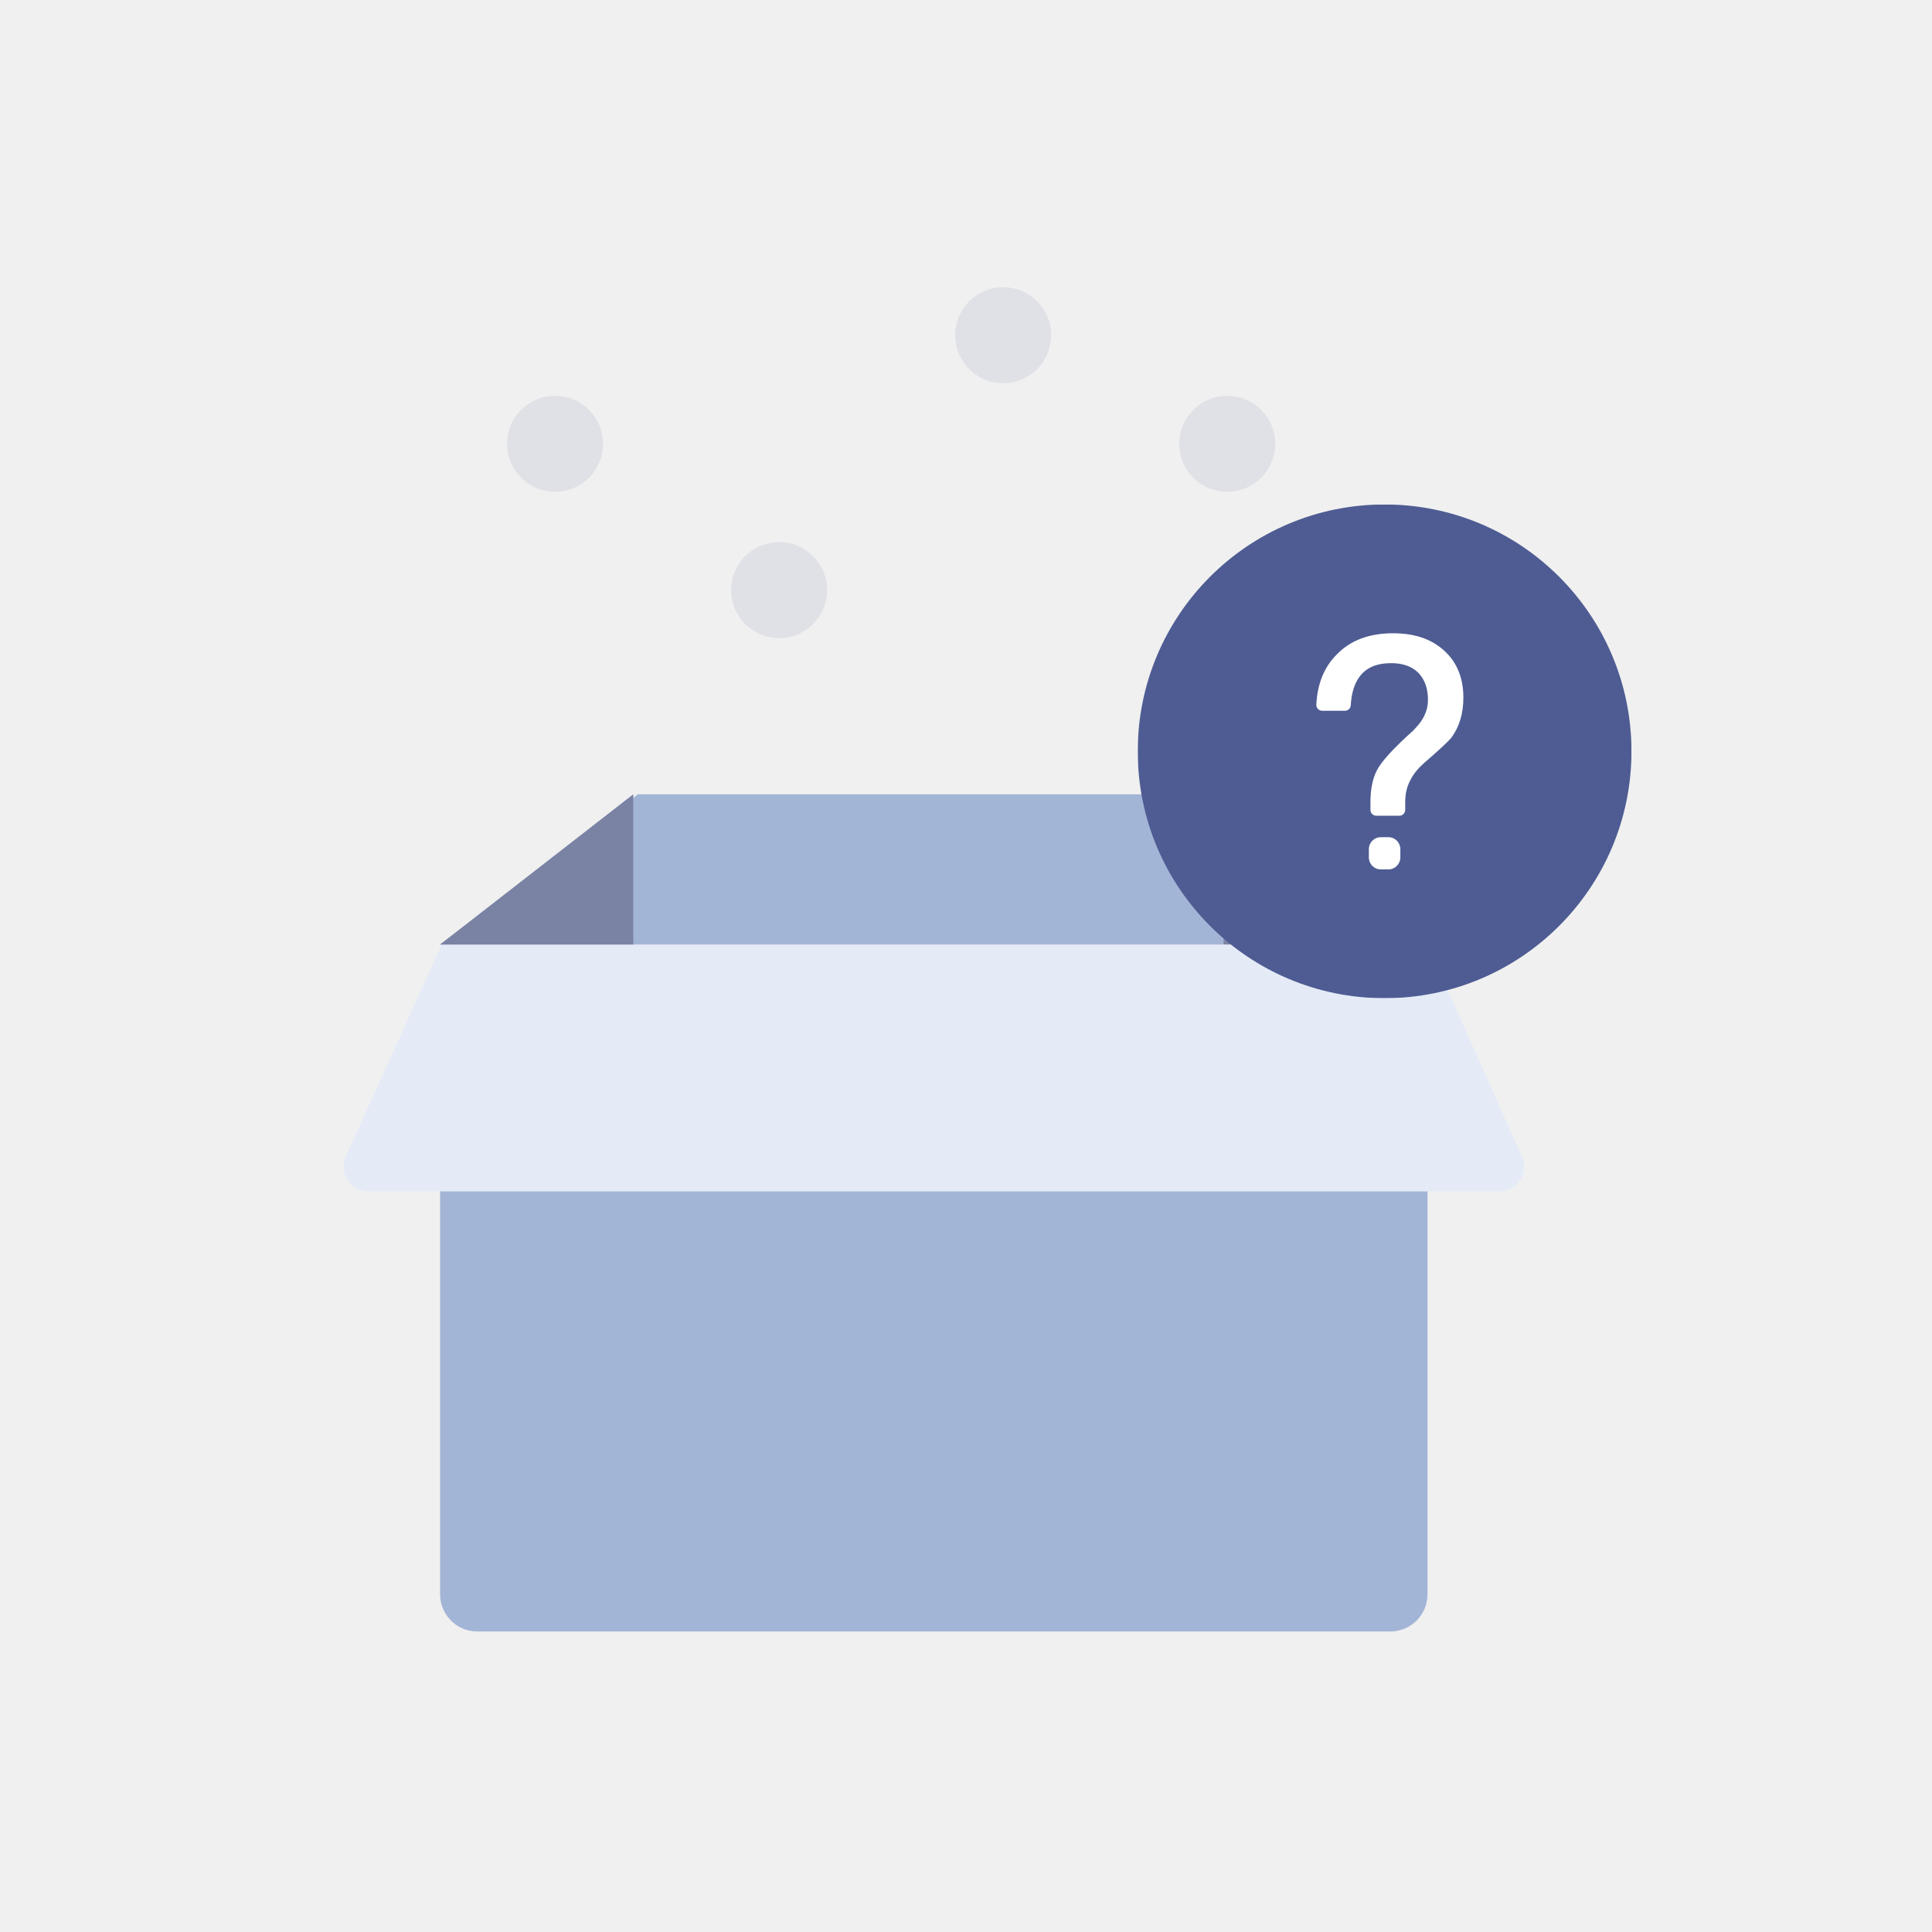
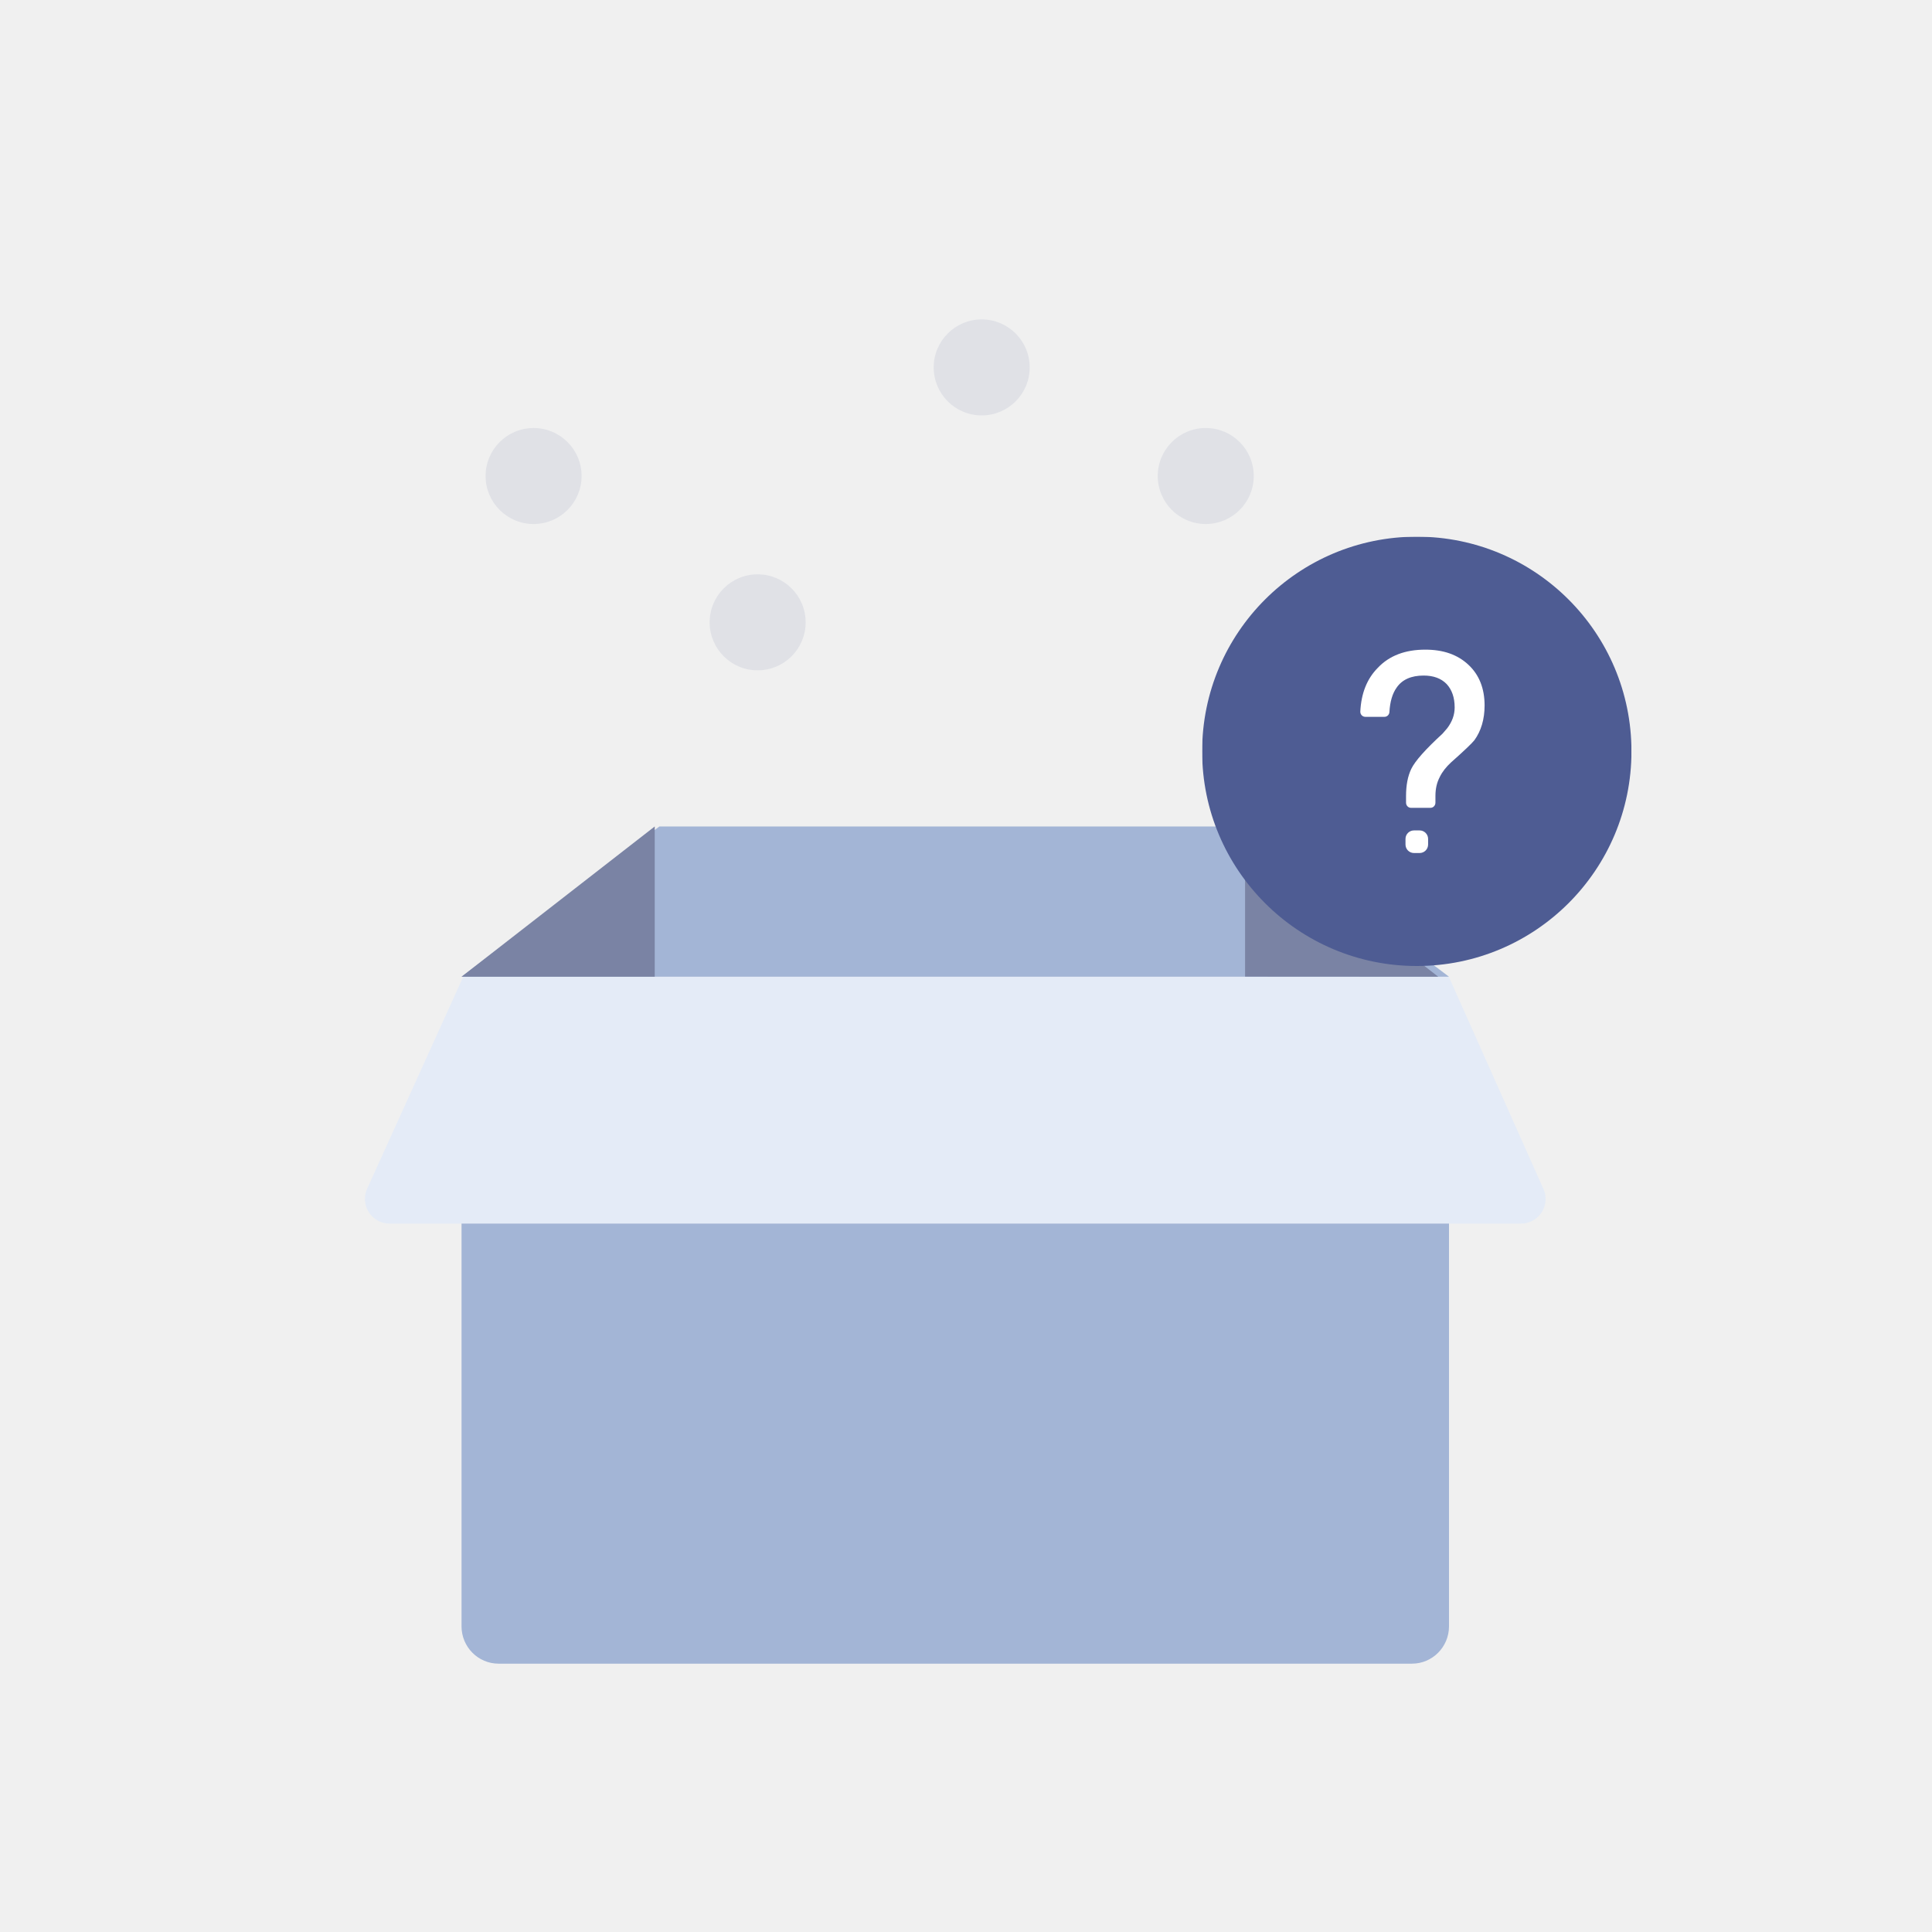
<svg xmlns="http://www.w3.org/2000/svg" xmlns:xlink="http://www.w3.org/1999/xlink" width="180px" height="180px" viewBox="0 0 180 180" version="1.1">
  <defs>
    <linearGradient x1="0%" y1="89.606%" x2="0%" y2="0%" id="linearGradient-1">
      <stop stop-color="#92B5FC" stop-opacity="0" offset="0%" />
      <stop stop-color="#4E5C93" offset="100%" />
    </linearGradient>
    <linearGradient x1="0%" y1="89.606%" x2="0%" y2="0%" id="linearGradient-2">
      <stop stop-color="#92B5FC" stop-opacity="0" offset="0%" />
      <stop stop-color="#4E5C93" offset="100%" />
    </linearGradient>
    <linearGradient x1="0%" y1="89.606%" x2="0%" y2="0%" id="linearGradient-3">
      <stop stop-color="#92B5FC" stop-opacity="0" offset="0%" />
      <stop stop-color="#4E5C93" offset="100%" />
    </linearGradient>
    <linearGradient x1="0%" y1="89.606%" x2="0%" y2="0%" id="linearGradient-4">
      <stop stop-color="#92B5FC" stop-opacity="0" offset="0%" />
      <stop stop-color="#4E5C93" offset="100%" />
    </linearGradient>
-     <polygon id="path-5" points="0 0 46 0 46 46 0 46" />
+     <polygon id="path-5" points="0 0 40 0 40 40 0 40" />
  </defs>
  <g id="1.通用/空状态/暂无相关数据" stroke="none" stroke-width="1" fill="none" fill-rule="evenodd">
-     <g id="编组" transform="translate(32, 16)" opacity="0.1">
-       <g id="编组-2" transform="translate(15.24023, 10.75781)">
+     <g id="4.背景组件/灰色版/粒子" opacity="0.1" transform="translate(45.24023, 29.75781)">
+       <g id="编组-2">
        <circle id="椭圆形备份-4" fill="#4E5C93" cx="4.473" cy="14.591" r="4.473" />
        <line x1="4.448" y1="14.591" x2="4.448" y2="81.981" id="直线-2" stroke="url(#linearGradient-1)" stroke-width="0.642" stroke-linecap="square" />
        <circle id="椭圆形备份-4" fill="#4E5C93" cx="25.348" cy="28.223" r="4.473" />
        <line x1="25.322" y1="28.223" x2="25.322" y2="87.748" id="直线-2" stroke="url(#linearGradient-2)" stroke-width="0.642" stroke-linecap="square" />
        <circle id="椭圆形备份-4" fill="#4E5C93" cx="46.222" cy="4.473" r="4.473" />
        <line x1="46.197" y1="4.473" x2="46.197" y2="78.246" id="直线-2" stroke="url(#linearGradient-3)" stroke-width="0.642" stroke-linecap="square" />
        <circle id="椭圆形备份-4" fill="#4E5C93" cx="67.096" cy="14.591" r="4.473" />
        <line x1="67.071" y1="14.591" x2="67.071" y2="90.335" id="直线-2" stroke="url(#linearGradient-4)" stroke-width="0.642" stroke-linecap="square" />
      </g>
    </g>
-     <g id="3.通用组件/灰色版/箱子" transform="translate(32, 74)" fill-rule="nonzero">
+     <g id="3.通用组件/灰色版/箱子" transform="translate(34, 77)" fill-rule="nonzero">
      <g id="资源-20">
        <path d="M9,30 L101,30 L101,74.52 C101,76.442 99.454,78 97.548,78 L12.452,78 C10.546,78 9,76.442 9,74.52 L9,30 Z" id="路径" fill="#A3B5D6" />
        <path d="M9.158,14 L0.225,33.711 C-0.115,34.422 -0.067,35.258 0.352,35.926 C0.77,36.593 1.501,36.999 2.287,37 L107.71,37 C108.514,37 109.258,36.577 109.673,35.887 C110.087,35.196 110.109,34.338 109.733,33.626 L100.984,14 L9.158,14 Z" id="路径" fill="#E4EBF7" />
        <polygon id="路径" fill="#A3B5D6" points="82.47 0 101 14 9 14 27.431 0" />
        <polygon id="路径" fill="#7A83A4" points="27 0 27 14 9 14" />
        <polygon id="路径" fill="#7A83A4" points="82 0 82 13.99 100 14" />
      </g>
    </g>
-     <g id="分组" transform="translate(106, 47)">
+     <g id="分组" transform="translate(112, 50)">
      <g>
        <mask id="mask-6" fill="white">
          <use xlink:href="#path-5" />
        </mask>
        <g id="Clip-2" />
-         <path d="M23,-5.13392914e-06 C10.297,-5.13392914e-06 -5.13392863e-06,10.297 -5.13392863e-06,23 C-5.13392863e-06,35.703 10.297,46 23,46 C35.703,46 46,35.703 46,23 C46,10.297 35.703,-5.13392914e-06 23,-5.13392914e-06" id="Fill-1" fill="#4E5C93" mask="url(#mask-6)" />
+         <path d="M20,-4.46428621e-06 C8.954,-4.46428621e-06 -4.46428577e-06,8.954 -4.46428577e-06,20 C-4.46428577e-06,31.046 8.954,40 20,40 C31.046,40 40,31.046 40,20 C40,8.954 31.046,-4.46428621e-06 20,-4.46428621e-06" id="Fill-1" fill="#4E5C93" mask="url(#mask-6)" />
      </g>
-       <path d="M28.554,13.621 C29.735,14.692 30.34,16.161 30.34,17.996 C30.34,19.495 29.947,20.75 29.22,21.729 C28.948,22.065 28.1,22.861 26.647,24.115 C26.101,24.604 25.678,25.124 25.405,25.675 C25.072,26.287 24.921,26.96 24.921,27.725 L24.921,28.451 C24.921,28.754 24.677,29 24.377,29 L22.224,29 C21.924,29 21.681,28.754 21.681,28.451 L21.681,27.725 C21.681,26.593 21.863,25.614 22.256,24.818 C22.68,23.962 23.831,22.708 25.708,21.025 L26.223,20.444 C26.768,19.74 27.04,19.006 27.04,18.21 C27.04,17.14 26.737,16.314 26.162,15.702 C25.556,15.09 24.709,14.784 23.619,14.784 C22.256,14.784 21.257,15.212 20.651,16.069 C20.178,16.707 19.91,17.599 19.848,18.705 C19.832,18.995 19.593,19.22 19.306,19.22 L17.182,19.22 C16.872,19.22 16.623,18.958 16.639,18.645 C16.741,16.685 17.374,15.13 18.562,13.958 C19.834,12.642 21.59,12 23.8,12 C25.768,12 27.343,12.52 28.554,13.621" id="Fill-3" fill="#FFFFFF" />
-       <path d="M23.367,34 L22.633,34 C22.025,34 21.532,33.496 21.532,32.875 L21.532,32.125 C21.532,31.504 22.025,31 22.633,31 L23.367,31 C23.975,31 24.468,31.504 24.468,32.125 L24.468,32.875 C24.468,33.496 23.975,34 23.367,34" id="Fill-5" fill="#FFFFFF" />
+       <path d="M24.806,11.932 C25.804,12.86 26.316,14.133 26.316,15.724 C26.316,17.024 25.983,18.111 25.369,18.96 C25.139,19.251 24.422,19.941 23.194,21.028 C22.734,21.453 22.375,21.904 22.145,22.381 C21.864,22.911 21.736,23.495 21.736,24.158 L21.736,24.787 C21.736,25.05 21.53,25.263 21.277,25.263 L19.457,25.263 C19.204,25.263 18.998,25.05 18.998,24.787 L18.998,24.158 C18.998,23.177 19.152,22.328 19.484,21.638 C19.842,20.896 20.815,19.808 22.401,18.35 L22.836,17.846 C23.297,17.236 23.527,16.599 23.527,15.91 C23.527,14.982 23.271,14.266 22.785,13.735 C22.273,13.205 21.557,12.94 20.636,12.94 C19.484,12.94 18.64,13.311 18.128,14.054 C17.728,14.607 17.502,15.38 17.449,16.339 C17.435,16.59 17.233,16.785 16.991,16.785 L15.197,16.785 C14.934,16.785 14.724,16.558 14.737,16.287 C14.823,14.588 15.359,13.24 16.363,12.224 C17.437,11.083 18.921,10.526 20.789,10.526 C22.452,10.526 23.783,10.977 24.806,11.932" id="Fill-3" fill="#FFFFFF" />
+       <path d="M20.263,29.474 L19.737,29.474 C19.301,29.474 18.947,29.12 18.947,28.684 L18.947,28.158 C18.947,27.722 19.301,27.368 19.737,27.368 L20.263,27.368 C20.699,27.368 21.053,27.722 21.053,28.158 L21.053,28.684 C21.053,29.12 20.699,29.474 20.263,29.474" id="Fill-5" fill="#FFFFFF" />
    </g>
  </g>
</svg>
